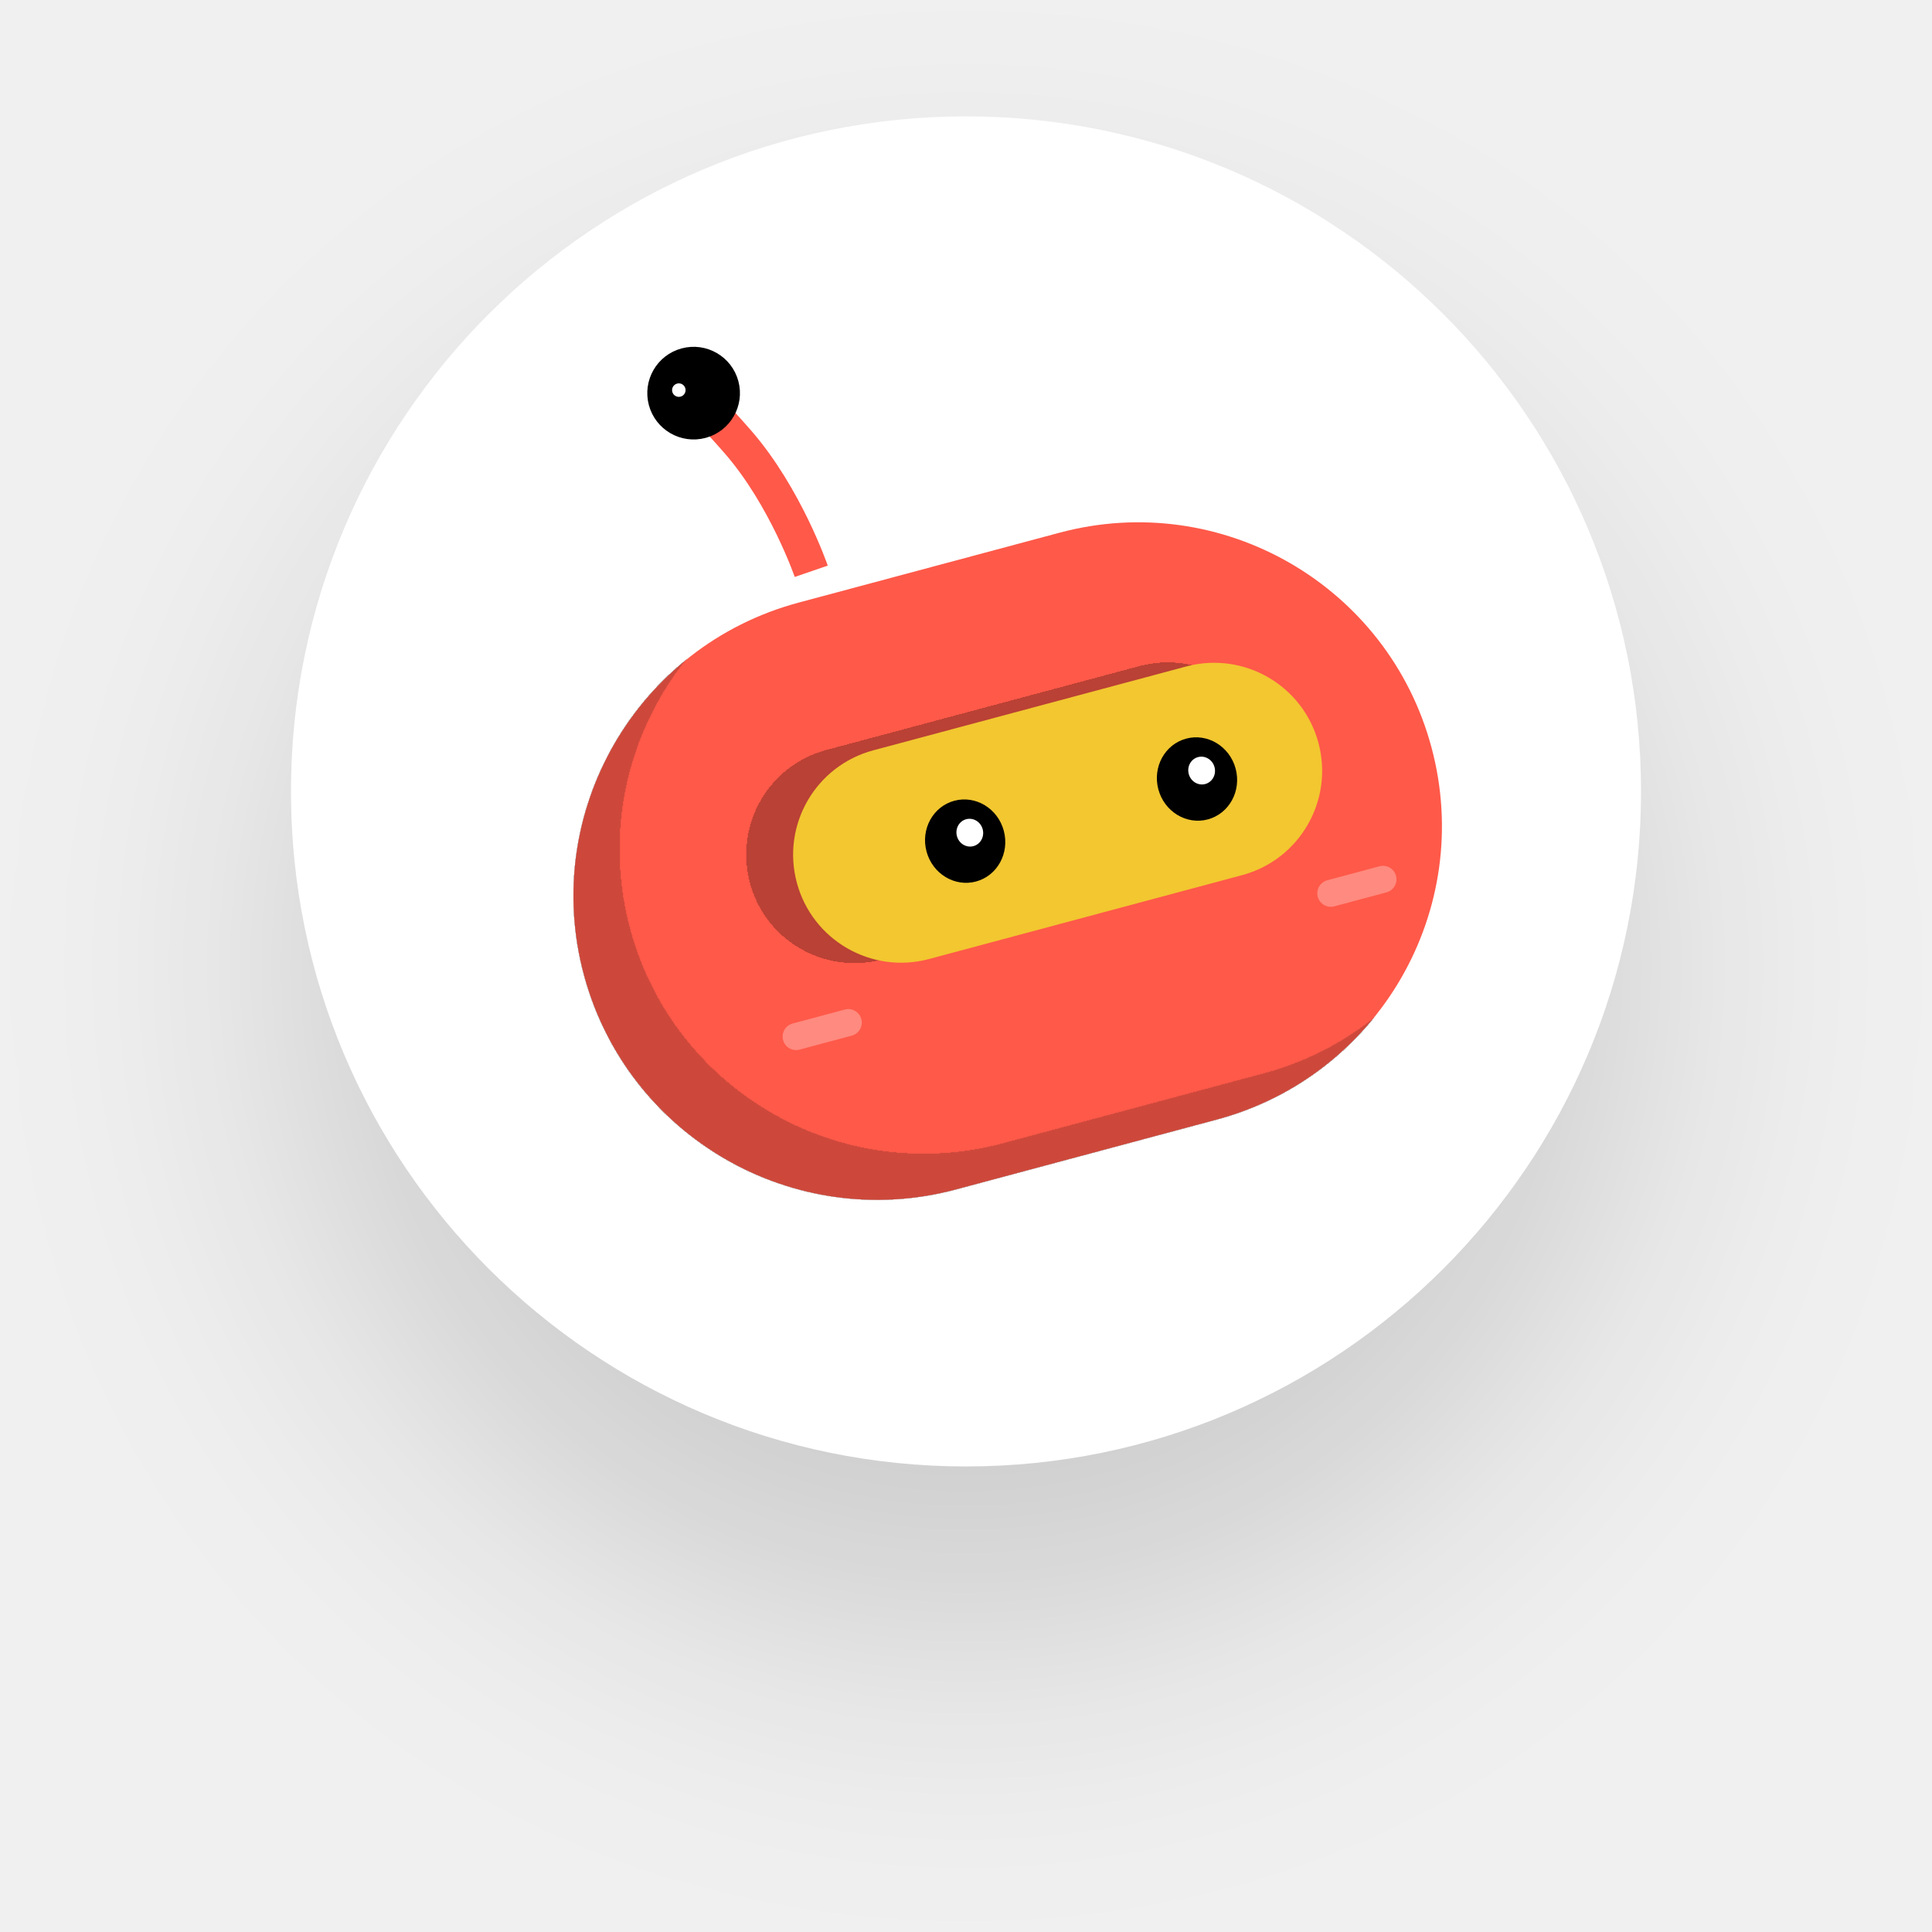
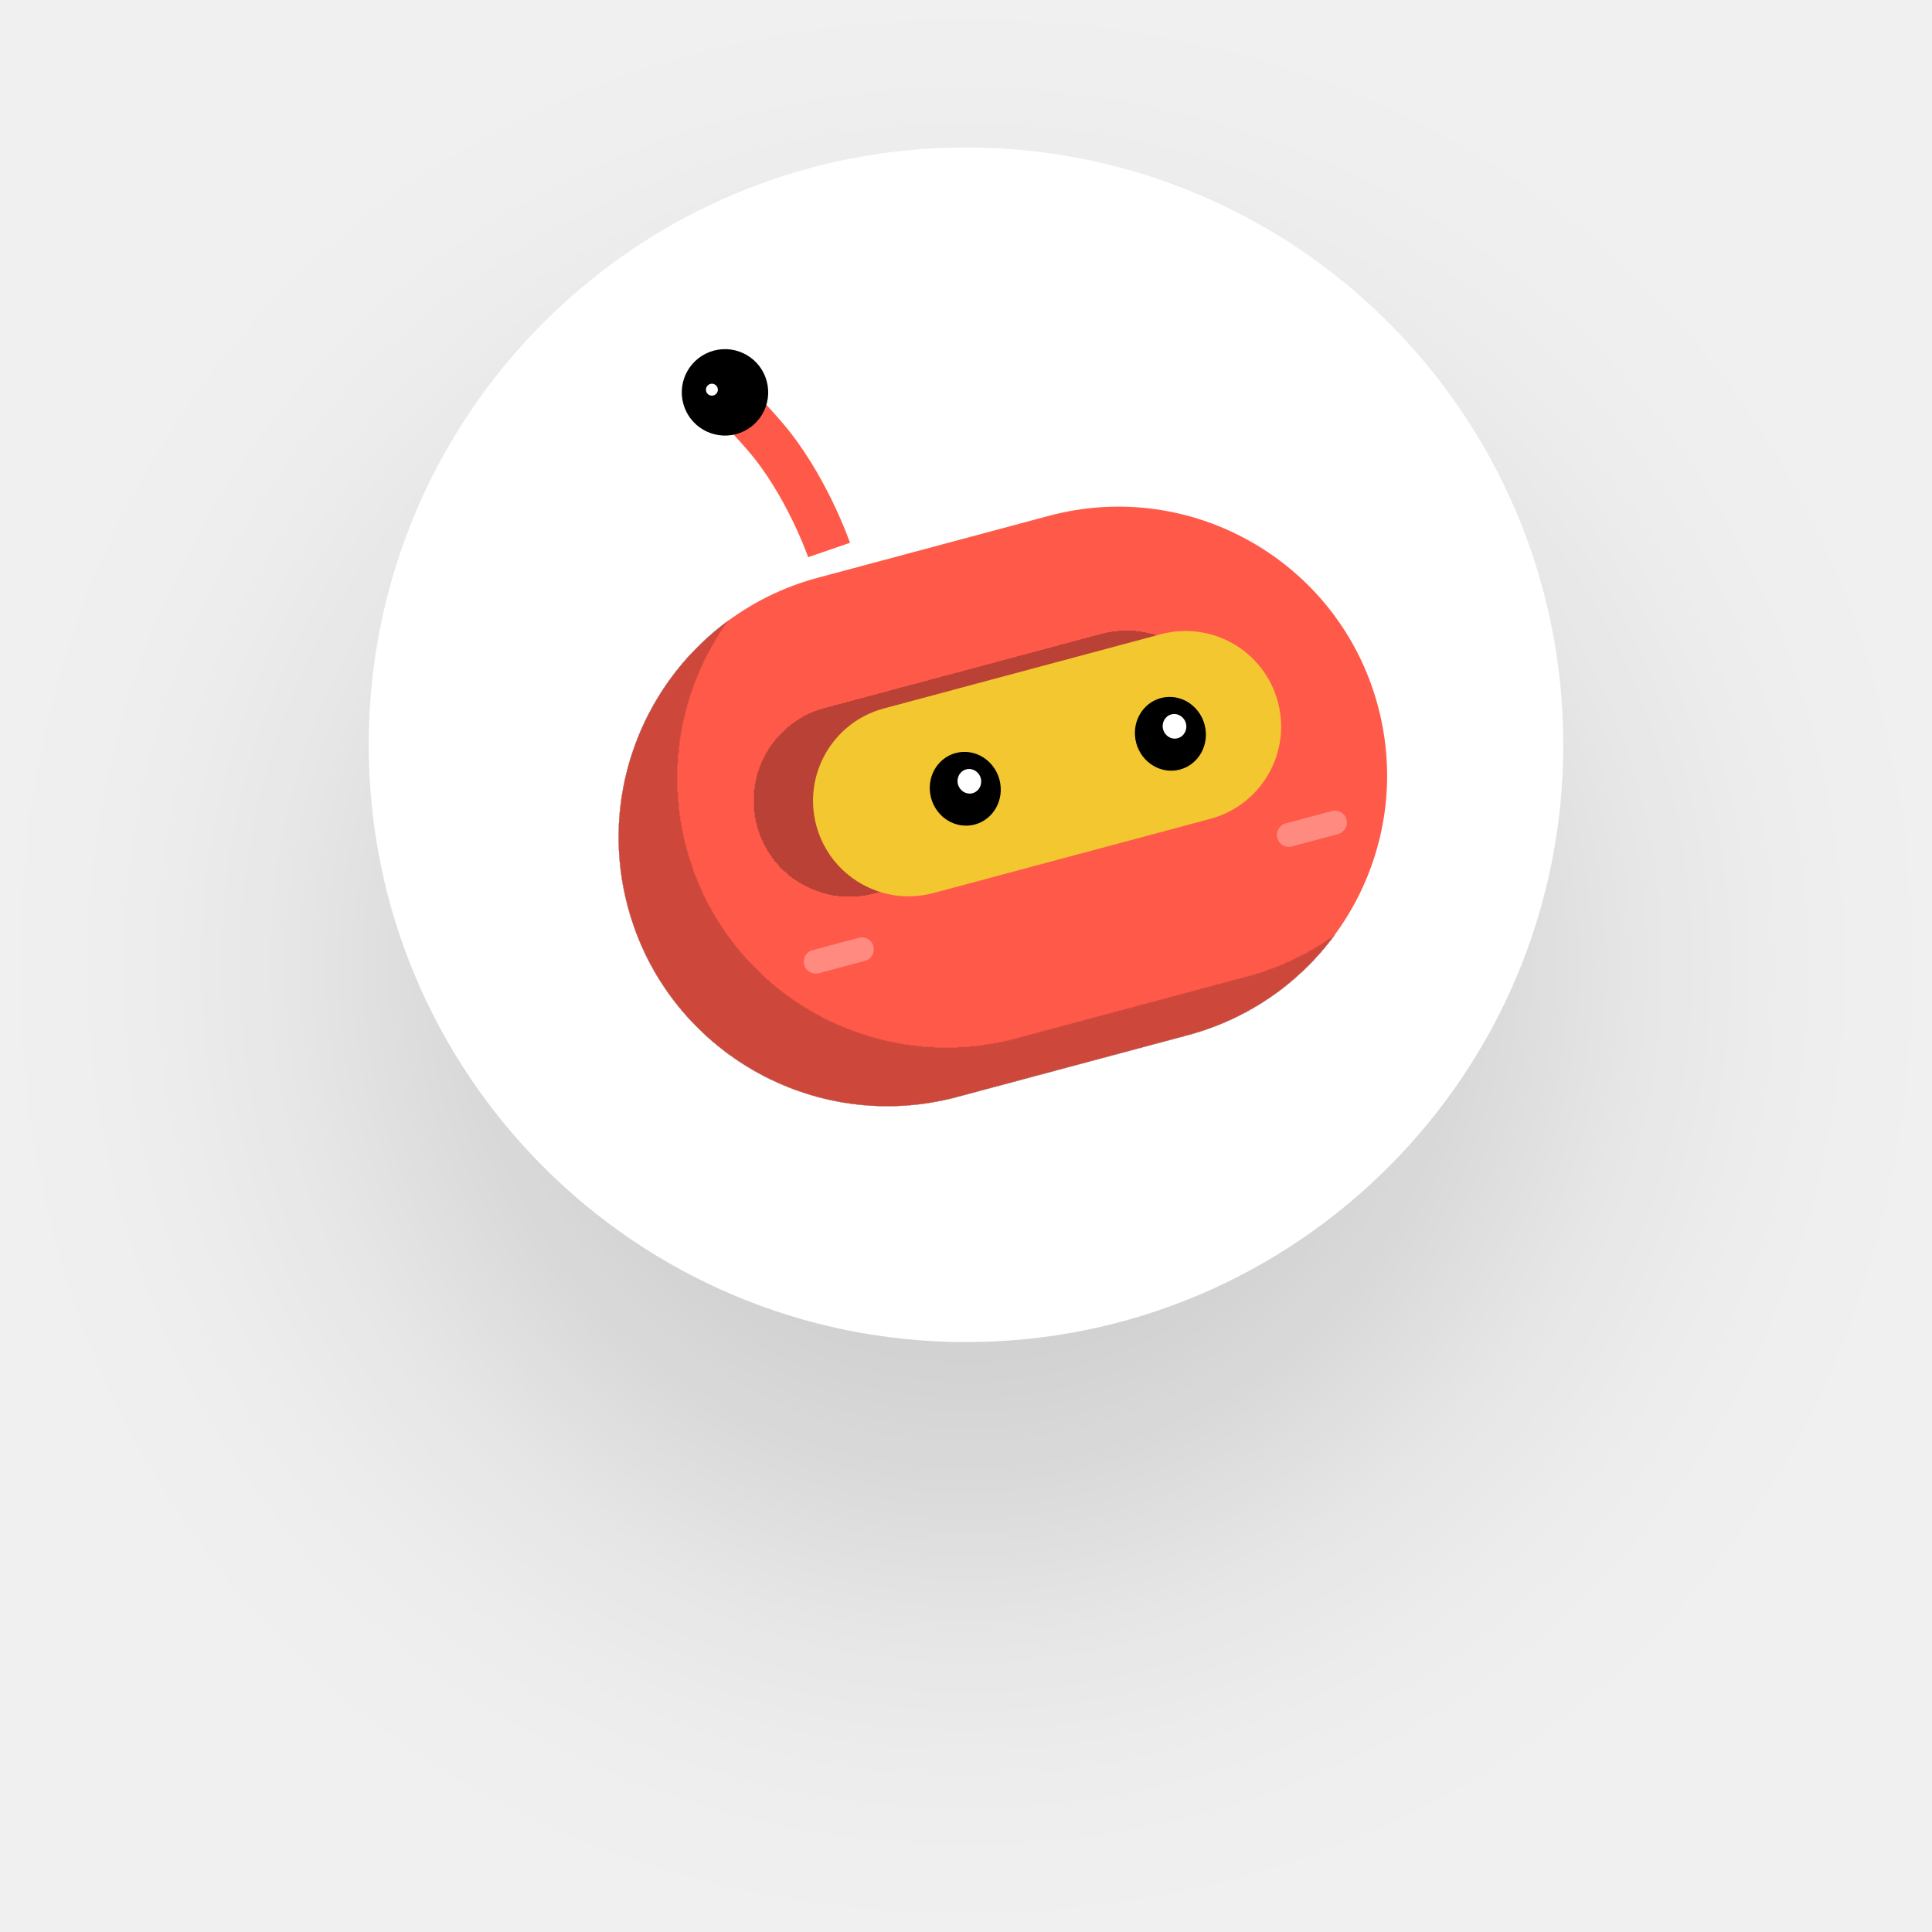
- <svg xmlns="http://www.w3.org/2000/svg" width="166" height="166" viewBox="0 0 166 166" fill="none">
+ <svg xmlns="http://www.w3.org/2000/svg" width="131" height="131" viewBox="0 0 131 131" fill="none">
  <g filter="url(#filter0_d)">
-     <path fill-rule="evenodd" clip-rule="evenodd" d="M83 126C115.033 126 141 100.033 141 68C141 35.968 115.033 10 83 10C50.968 10 25 35.968 25 68C25 100.033 50.968 126 83 126Z" fill="white" />
+     <path fill-rule="evenodd" clip-rule="evenodd" d="M65.5 91C87.868 91 106 72.868 106 50.5C106 28.133 87.868 10 65.5 10C43.133 10 25 28.133 25 50.5C25 72.868 43.133 91 65.5 91Z" fill="white" />
  </g>
  <g filter="url(#filter1_i)">
-     <path fill-rule="evenodd" clip-rule="evenodd" d="M50.167 83.742C46.436 69.819 54.699 55.507 68.622 51.776L91.032 45.772C104.955 42.041 119.267 50.304 122.998 64.227C126.729 78.151 118.466 92.462 104.542 96.193L82.133 102.198C68.209 105.928 53.898 97.666 50.167 83.742Z" fill="#FF5949" />
+     <path fill-rule="evenodd" clip-rule="evenodd" d="M42.573 61.492C39.968 51.77 45.738 41.777 55.461 39.172L71.109 34.979C80.831 32.373 90.824 38.143 93.429 47.866C96.034 57.588 90.265 67.582 80.542 70.187L64.894 74.379C55.172 76.985 45.179 71.215 42.573 61.492Z" fill="#FF5949" />
  </g>
-   <path d="M58.176 32.959C58.176 32.959 59.296 33.255 63.397 37.965C67.499 42.675 69.703 49.085 69.703 49.085" stroke="#FF5949" stroke-width="3" />
-   <path fill-rule="evenodd" clip-rule="evenodd" d="M60.498 37.141C62.354 36.643 63.456 34.735 62.958 32.878C62.461 31.022 60.553 29.92 58.696 30.418C56.84 30.915 55.738 32.823 56.235 34.68C56.733 36.536 58.641 37.638 60.498 37.141Z" fill="black" stroke="black" />
-   <path fill-rule="evenodd" clip-rule="evenodd" d="M58.476 34.079C58.786 33.996 58.969 33.678 58.886 33.369C58.803 33.059 58.486 32.876 58.176 32.959C57.867 33.042 57.683 33.36 57.766 33.669C57.849 33.978 58.167 34.162 58.476 34.079Z" fill="white" />
+   <path d="M48.166 26.032C48.166 26.032 48.948 26.238 51.812 29.527C54.676 32.816 56.215 37.292 56.215 37.292" stroke="#FF5949" stroke-width="3" />
+   <path fill-rule="evenodd" clip-rule="evenodd" d="M49.787 28.952C51.083 28.604 51.853 27.272 51.505 25.976C51.158 24.679 49.825 23.91 48.529 24.257C47.233 24.605 46.464 25.937 46.811 27.233C47.158 28.53 48.491 29.299 49.787 28.952Z" fill="black" stroke="black" />
+   <path fill-rule="evenodd" clip-rule="evenodd" d="M48.376 26.814C48.592 26.756 48.72 26.534 48.662 26.318C48.604 26.102 48.382 25.974 48.166 26.032C47.95 26.09 47.822 26.312 47.88 26.528C47.938 26.744 48.16 26.872 48.376 26.814Z" fill="white" />
  <g filter="url(#filter2_d)">
-     <rect x="66.062" y="66.873" width="46.4" height="18.56" rx="9.28" transform="rotate(-15 66.0625 66.8733)" fill="#F2C730" />
+     <rect x="53.673" y="49.713" width="32.4" height="12.96" rx="6.48" transform="rotate(-15 53.673 49.7134)" fill="#F2C730" />
  </g>
-   <path fill-rule="evenodd" clip-rule="evenodd" d="M83.858 75.741C85.691 75.25 86.761 73.298 86.248 71.382C85.735 69.466 83.832 68.31 81.998 68.802C80.165 69.293 79.095 71.245 79.608 73.161C80.122 75.077 82.024 76.233 83.858 75.741Z" fill="black" />
-   <path fill-rule="evenodd" clip-rule="evenodd" d="M103.777 70.404C105.611 69.913 106.681 67.961 106.168 66.044C105.654 64.128 103.751 62.973 101.918 63.464C100.084 63.956 99.014 65.907 99.528 67.824C100.041 69.74 101.944 70.895 103.777 70.404Z" fill="black" />
-   <path fill-rule="evenodd" clip-rule="evenodd" d="M83.636 72.701C84.248 72.538 84.604 71.887 84.433 71.248C84.262 70.61 83.628 70.225 83.017 70.388C82.405 70.552 82.049 71.203 82.22 71.841C82.391 72.48 83.025 72.865 83.636 72.701Z" fill="white" />
-   <path fill-rule="evenodd" clip-rule="evenodd" d="M103.556 67.364C104.167 67.2 104.524 66.55 104.353 65.911C104.182 65.272 103.547 64.887 102.936 65.051C102.325 65.215 101.968 65.865 102.139 66.504C102.311 67.143 102.945 67.528 103.556 67.364Z" fill="white" />
-   <path opacity="0.299" fill-rule="evenodd" clip-rule="evenodd" d="M67.285 89.363C67.119 88.744 67.486 88.108 68.105 87.942L72.587 86.742C73.206 86.576 73.842 86.943 74.008 87.562C74.174 88.181 73.806 88.817 73.188 88.983L68.706 90.183C68.087 90.349 67.451 89.982 67.285 89.363Z" fill="white" />
-   <path opacity="0.299" fill-rule="evenodd" clip-rule="evenodd" d="M113.224 77.054C113.059 76.435 113.426 75.799 114.045 75.633L118.527 74.432C119.145 74.266 119.781 74.634 119.947 75.252C120.113 75.871 119.746 76.507 119.127 76.673L114.645 77.874C114.026 78.04 113.39 77.673 113.224 77.054Z" fill="white" />
+   <path fill-rule="evenodd" clip-rule="evenodd" d="M66.099 55.906C67.379 55.562 68.127 54.2 67.768 52.861C67.409 51.523 66.081 50.717 64.801 51.06C63.52 51.403 62.773 52.766 63.132 54.104C63.49 55.442 64.819 56.249 66.099 55.906Z" fill="black" />
+   <path fill-rule="evenodd" clip-rule="evenodd" d="M80.008 52.179C81.289 51.836 82.036 50.473 81.677 49.135C81.319 47.797 79.99 46.99 78.71 47.333C77.43 47.676 76.682 49.039 77.041 50.377C77.4 51.715 78.728 52.522 80.008 52.179Z" fill="black" />
+   <path fill-rule="evenodd" clip-rule="evenodd" d="M65.944 53.783C66.371 53.669 66.62 53.214 66.501 52.768C66.381 52.322 65.938 52.053 65.512 52.168C65.085 52.282 64.836 52.736 64.955 53.182C65.075 53.628 65.518 53.897 65.944 53.783Z" fill="white" />
+   <path fill-rule="evenodd" clip-rule="evenodd" d="M79.854 50.056C80.281 49.942 80.53 49.487 80.41 49.041C80.291 48.595 79.848 48.327 79.421 48.441C78.994 48.555 78.745 49.01 78.865 49.456C78.984 49.902 79.427 50.17 79.854 50.056Z" fill="white" />
+   <path opacity="0.299" fill-rule="evenodd" clip-rule="evenodd" d="M54.527 65.417C54.411 64.985 54.667 64.541 55.099 64.425L58.229 63.587C58.661 63.471 59.105 63.727 59.221 64.159C59.337 64.592 59.08 65.036 58.648 65.152L55.519 65.99C55.087 66.106 54.642 65.85 54.527 65.417Z" fill="white" />
+   <path opacity="0.299" fill-rule="evenodd" clip-rule="evenodd" d="M86.605 56.822C86.489 56.39 86.746 55.946 87.178 55.83L90.307 54.992C90.74 54.876 91.184 55.132 91.299 55.564C91.415 55.996 91.159 56.441 90.727 56.556L87.597 57.395C87.165 57.511 86.721 57.254 86.605 56.822Z" fill="white" />
  <defs>
-     <filter id="filter0_d" x="0" y="0" width="166" height="166" filterUnits="userSpaceOnUse" color-interpolation-filters="sRGB">
+     <filter id="filter0_d" x="0" y="0" width="131" height="131" filterUnits="userSpaceOnUse" color-interpolation-filters="sRGB">
      <feFlood flood-opacity="0" result="BackgroundImageFix" />
      <feColorMatrix in="SourceAlpha" type="matrix" values="0 0 0 0 0 0 0 0 0 0 0 0 0 0 0 0 0 0 127 0" />
      <feOffset dy="15" />
      <feGaussianBlur stdDeviation="12.5" />
      <feColorMatrix type="matrix" values="0 0 0 0 0 0 0 0 0 0 0 0 0 0 0 0 0 0 0.149 0" />
      <feBlend mode="normal" in2="BackgroundImageFix" result="effect1_dropShadow" />
      <feBlend mode="normal" in="SourceGraphic" in2="effect1_dropShadow" result="shape" />
    </filter>
-     <filter id="filter1_i" x="43.412" y="39.017" width="86.341" height="69.936" filterUnits="userSpaceOnUse" color-interpolation-filters="sRGB">
+     <filter id="filter1_i" x="37.856" y="30.262" width="60.29" height="48.835" filterUnits="userSpaceOnUse" color-interpolation-filters="sRGB">
      <feFlood flood-opacity="0" result="BackgroundImageFix" />
      <feBlend mode="normal" in="SourceGraphic" in2="BackgroundImageFix" result="shape" />
      <feColorMatrix in="SourceAlpha" type="matrix" values="0 0 0 0 0 0 0 0 0 0 0 0 0 0 0 0 0 0 127 0" result="hardAlpha" />
      <feOffset dx="4" dy="-4" />
      <feComposite in2="hardAlpha" operator="arithmetic" k2="-1" k3="1" />
      <feColorMatrix type="matrix" values="0 0 0 0 0 0 0 0 0 0 0 0 0 0 0 0 0 0 0.196 0" />
      <feBlend mode="normal" in2="shape" result="effect1_innerShadow" />
    </filter>
-     <filter id="filter2_d" x="62.062" y="54.864" width="53.623" height="29.937" filterUnits="userSpaceOnUse" color-interpolation-filters="sRGB">
+     <filter id="filter2_d" x="49.673" y="41.328" width="38.65" height="20.904" filterUnits="userSpaceOnUse" color-interpolation-filters="sRGB">
      <feFlood flood-opacity="0" result="BackgroundImageFix" />
      <feColorMatrix in="SourceAlpha" type="matrix" values="0 0 0 0 0 0 0 0 0 0 0 0 0 0 0 0 0 0 127 0" />
      <feOffset dx="-4" />
      <feColorMatrix type="matrix" values="0 0 0 0 0 0 0 0 0 0 0 0 0 0 0 0 0 0 0.27 0" />
      <feBlend mode="normal" in2="BackgroundImageFix" result="effect1_dropShadow" />
      <feBlend mode="normal" in="SourceGraphic" in2="effect1_dropShadow" result="shape" />
    </filter>
  </defs>
</svg>
